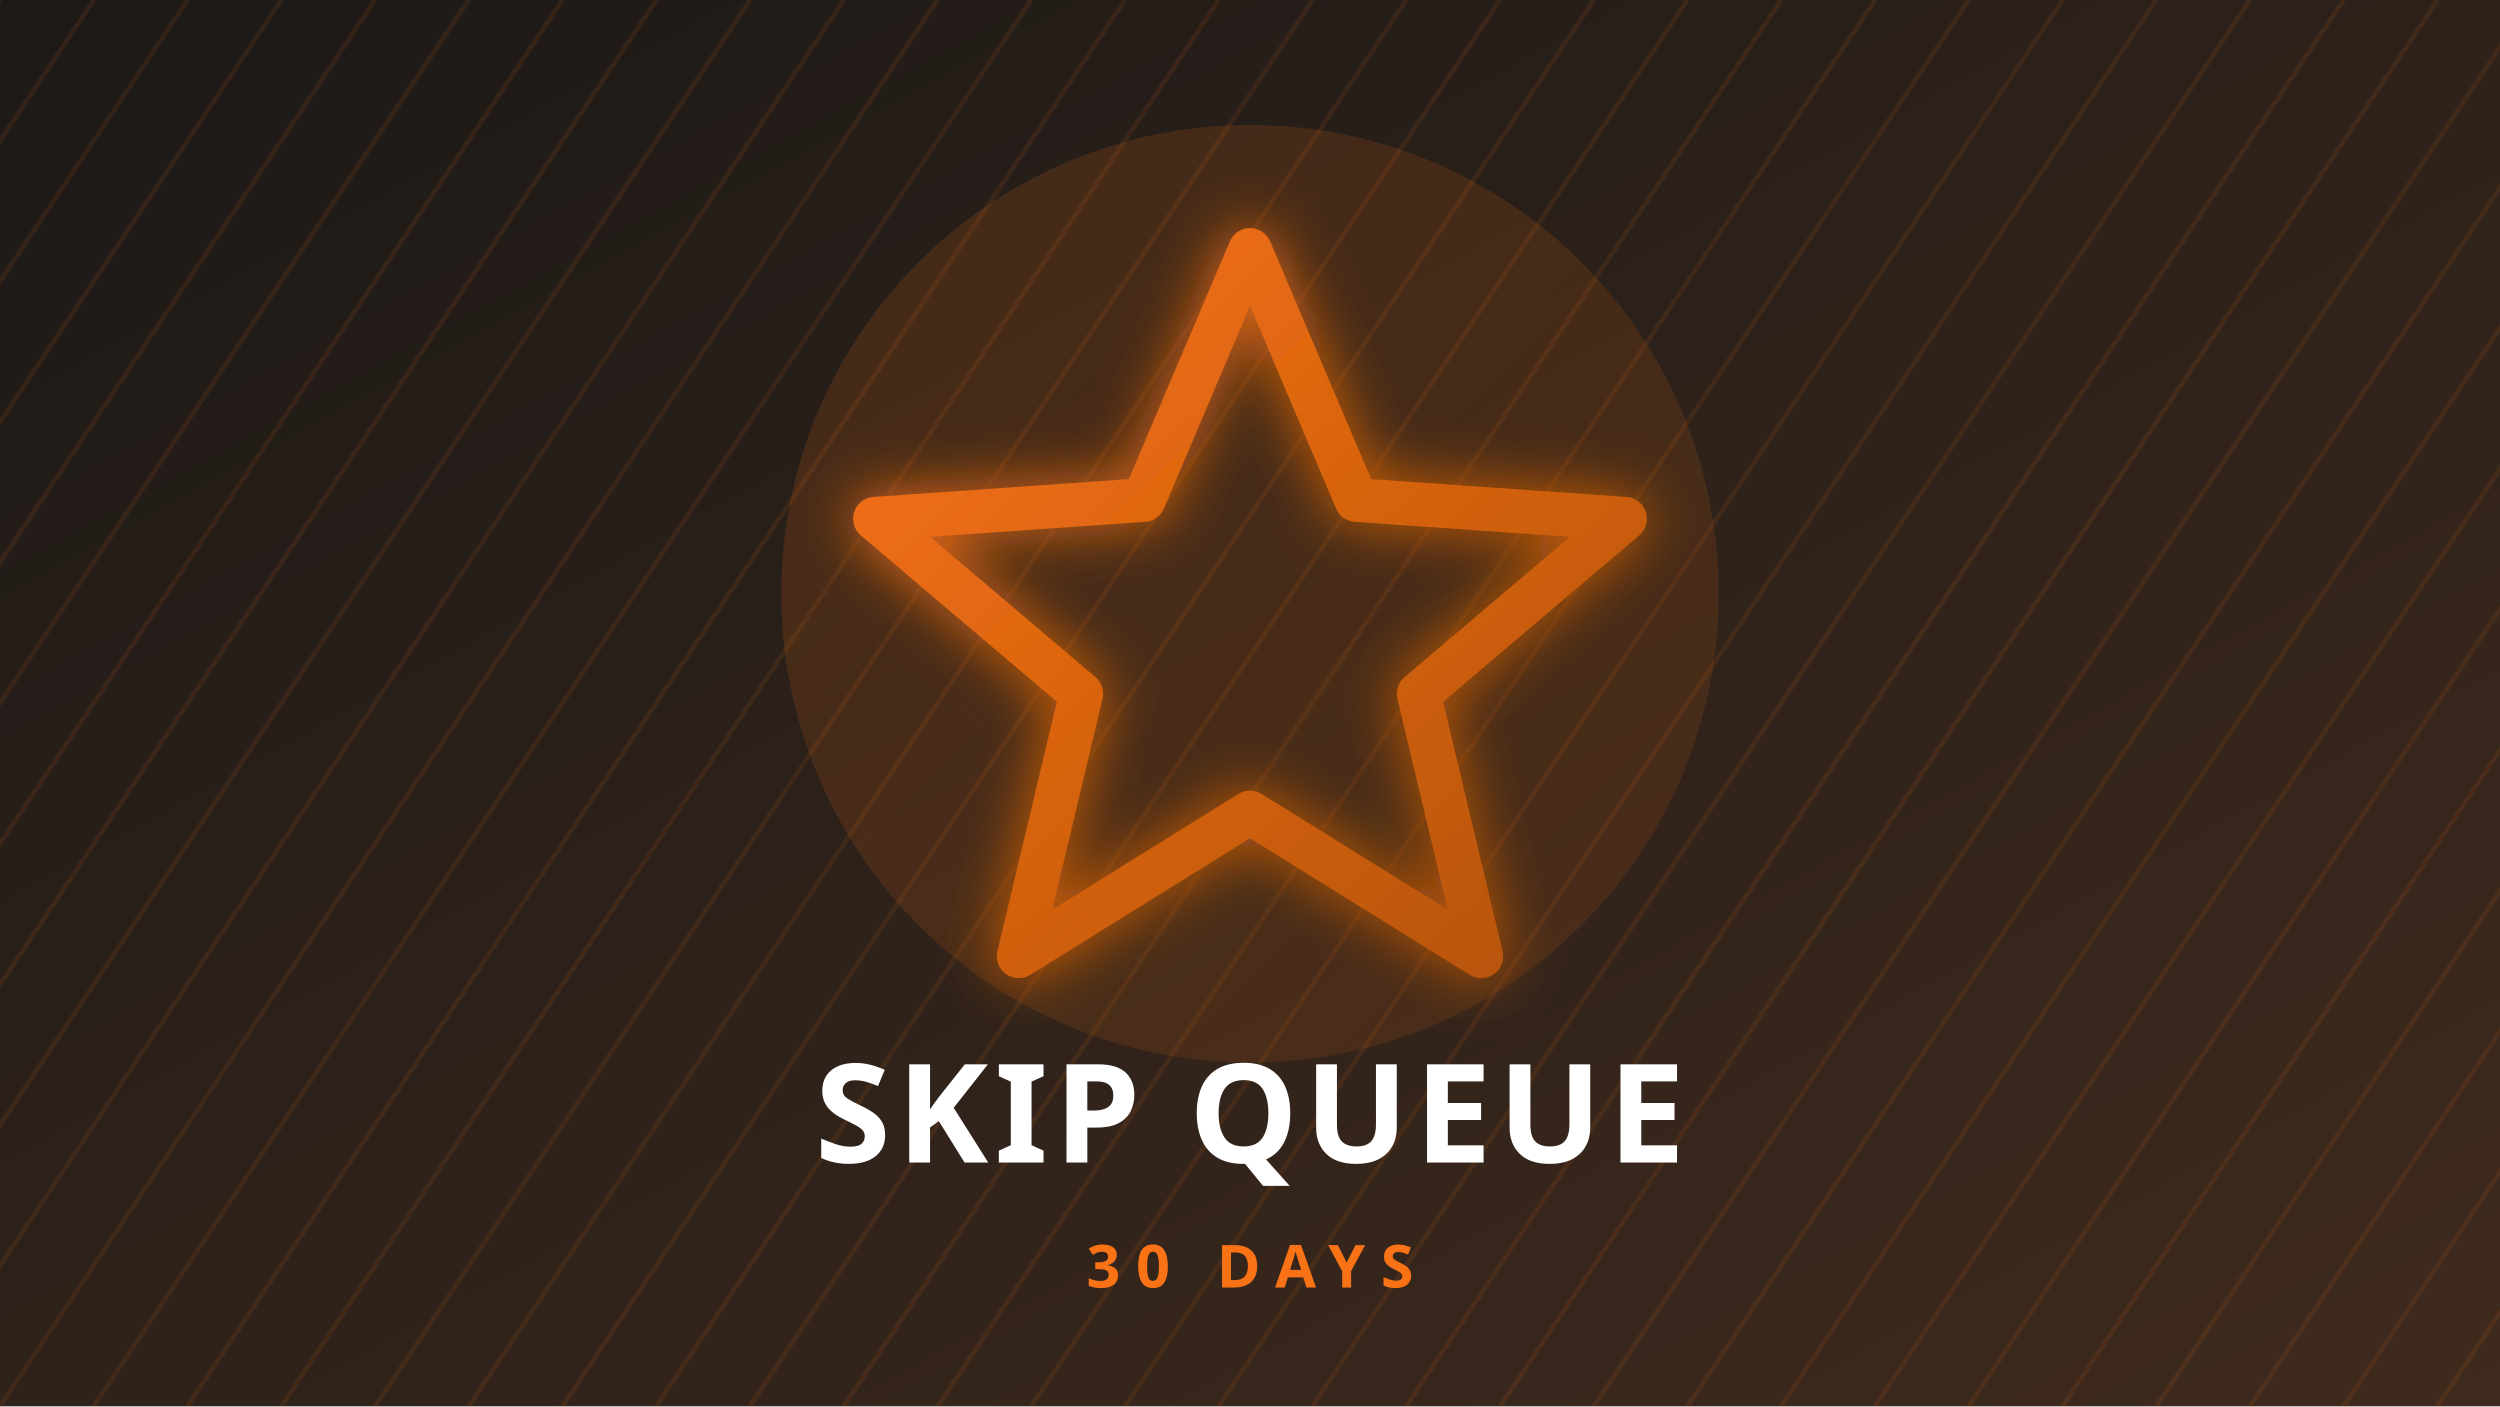
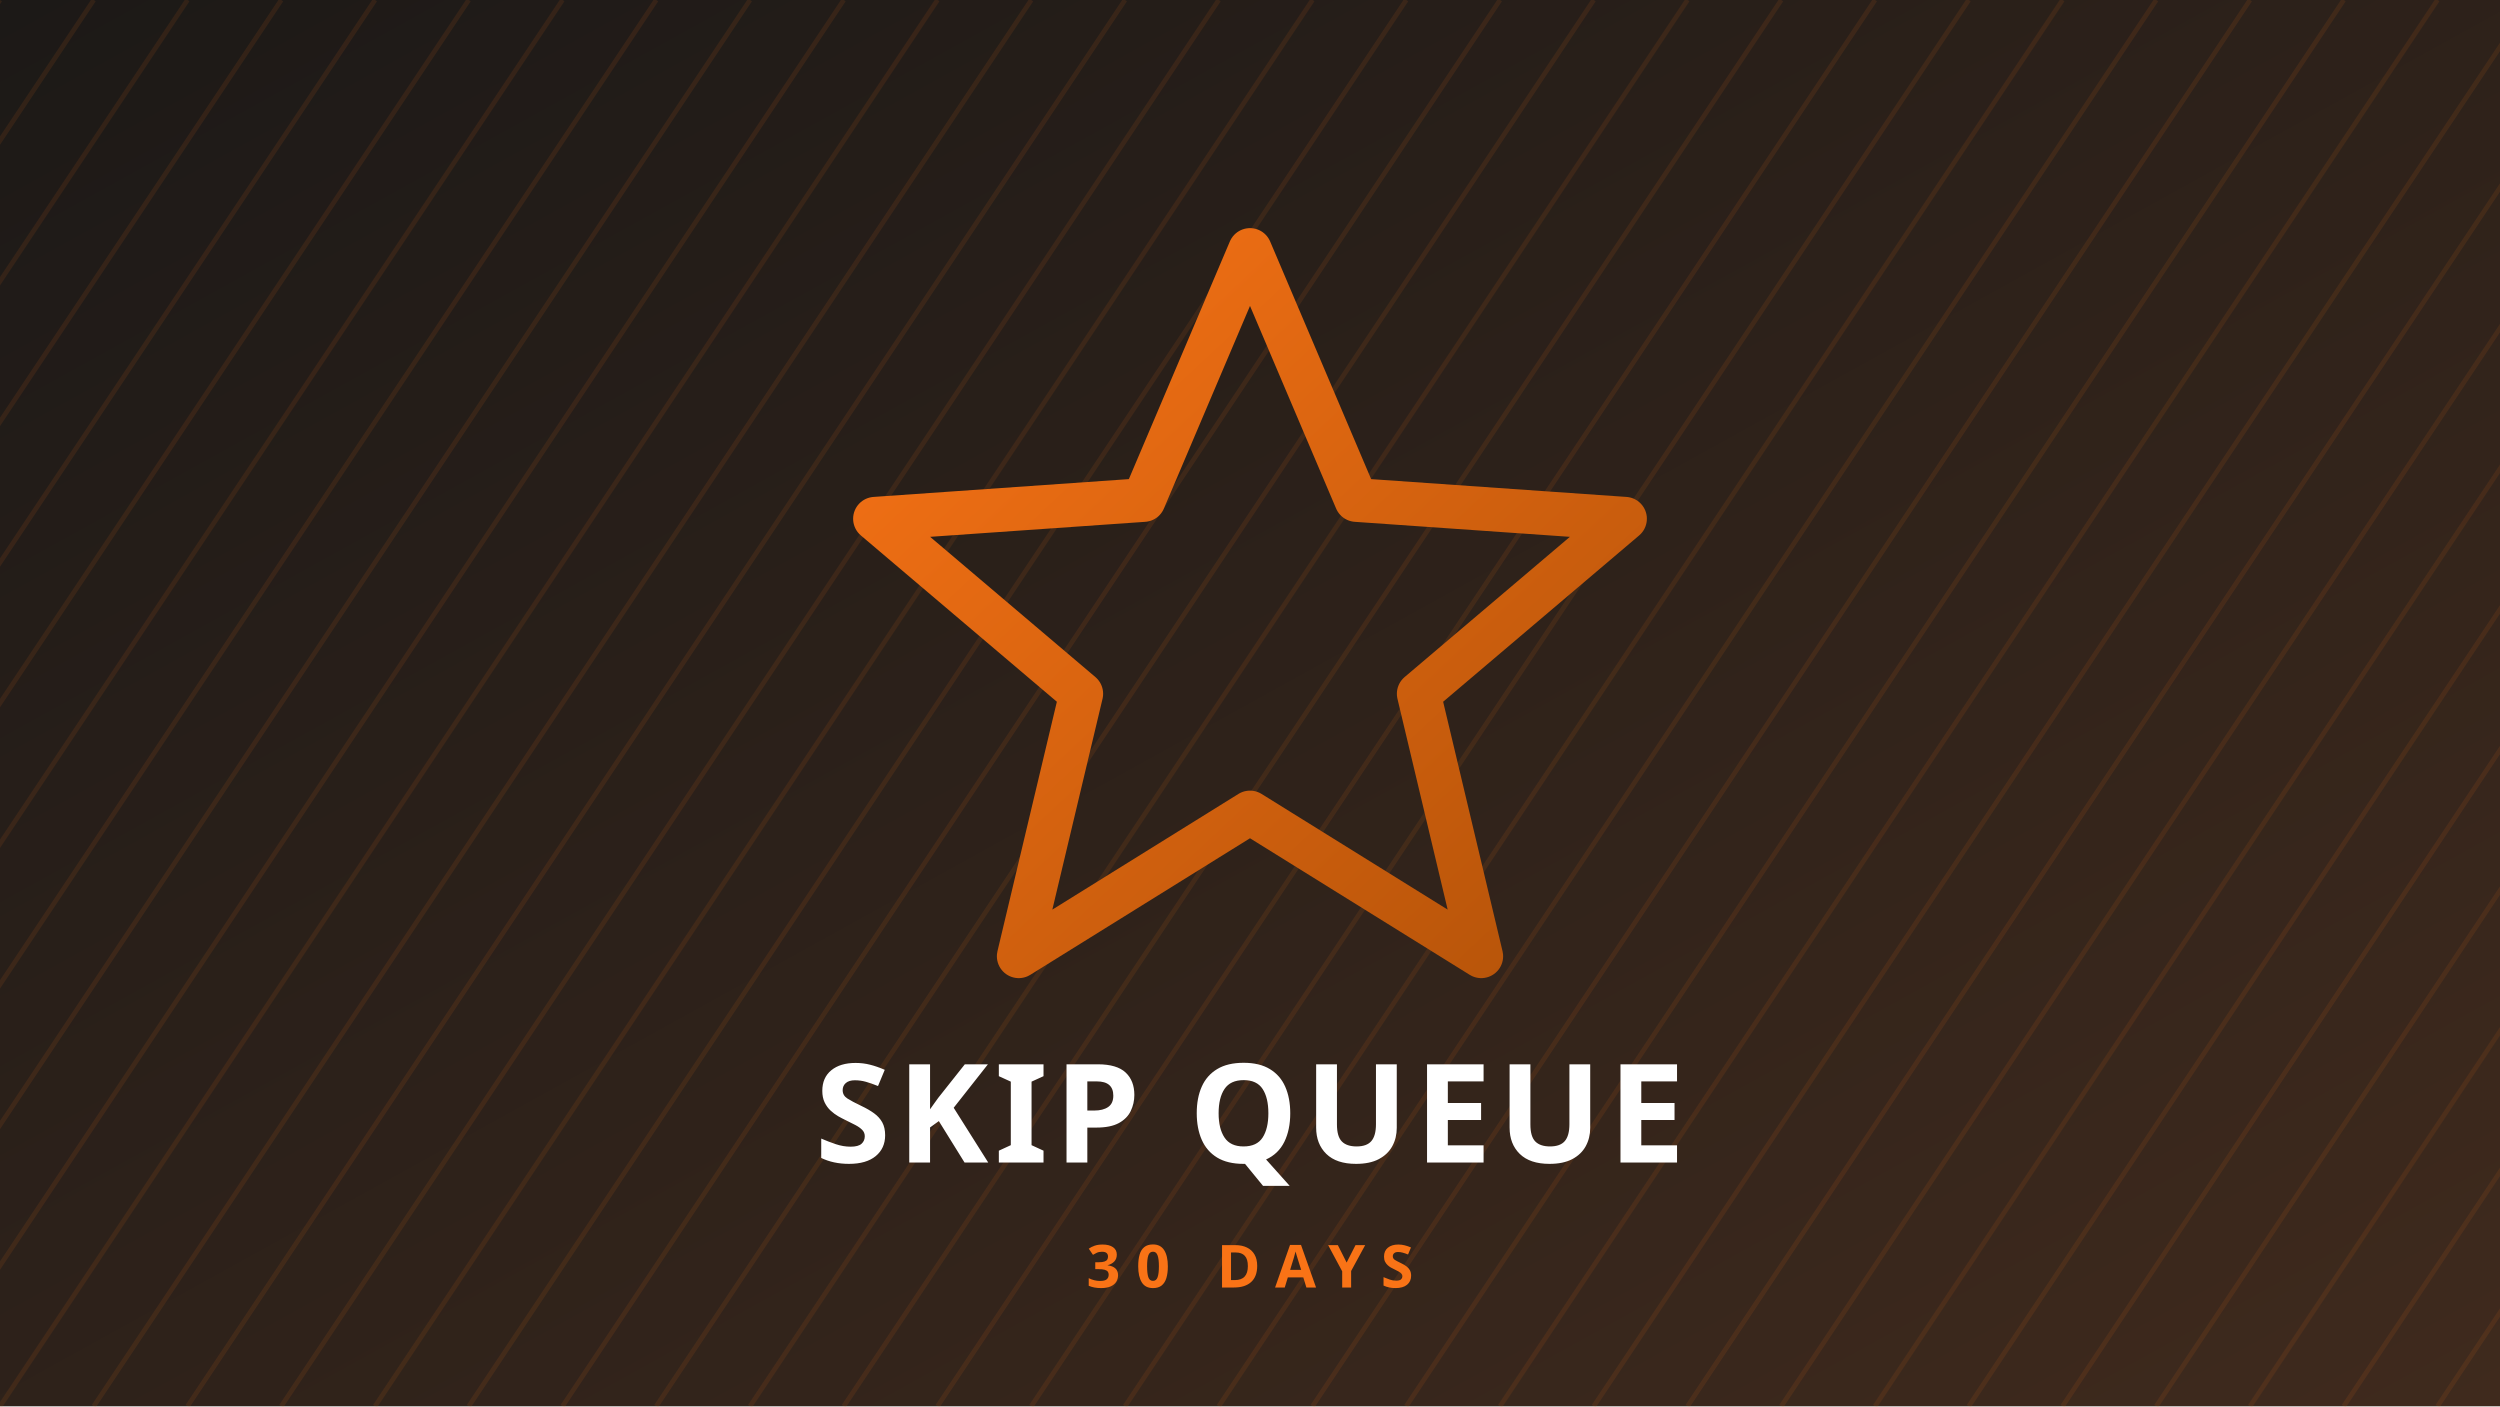
<svg xmlns="http://www.w3.org/2000/svg" viewBox="0 0 800 450" width="800" height="450">
  <defs>
    <linearGradient id="bg" x1="0" y1="0" x2="1" y2="1">
      <stop offset="0" stop-color="#1c1917" />
      <stop offset="1" stop-color="#3f2a1d" />
    </linearGradient>
    <linearGradient id="ac" x1="0" y1="0" x2="1" y2="1">
      <stop offset="0" stop-color="#f97316" />
      <stop offset="1" stop-color="#b45309" />
    </linearGradient>
-     <filter id="glow" x="-30%" y="-30%" width="160%" height="160%">
-       <feGaussianBlur stdDeviation="9" result="b" />
-       <feMerge>
-         <feMergeNode in="b" />
-         <feMergeNode in="SourceGraphic" />
-       </feMerge>
-     </filter>
  </defs>
  <rect width="800" height="450" fill="url(#bg)" />
  <g opacity=".10" stroke="#f97316" stroke-width="1.5">
    <line x1="0" y1="0" x2="-300" y2="450" />
    <line x1="30" y1="0" x2="-270" y2="450" />
    <line x1="60" y1="0" x2="-240" y2="450" />
    <line x1="90" y1="0" x2="-210" y2="450" />
    <line x1="120" y1="0" x2="-180" y2="450" />
    <line x1="150" y1="0" x2="-150" y2="450" />
    <line x1="180" y1="0" x2="-120" y2="450" />
    <line x1="210" y1="0" x2="-90" y2="450" />
    <line x1="240" y1="0" x2="-60" y2="450" />
    <line x1="270" y1="0" x2="-30" y2="450" />
    <line x1="300" y1="0" x2="0" y2="450" />
    <line x1="330" y1="0" x2="30" y2="450" />
    <line x1="360" y1="0" x2="60" y2="450" />
    <line x1="390" y1="0" x2="90" y2="450" />
    <line x1="420" y1="0" x2="120" y2="450" />
    <line x1="450" y1="0" x2="150" y2="450" />
    <line x1="480" y1="0" x2="180" y2="450" />
    <line x1="510" y1="0" x2="210" y2="450" />
    <line x1="540" y1="0" x2="240" y2="450" />
    <line x1="570" y1="0" x2="270" y2="450" />
    <line x1="600" y1="0" x2="300" y2="450" />
    <line x1="630" y1="0" x2="330" y2="450" />
    <line x1="660" y1="0" x2="360" y2="450" />
    <line x1="690" y1="0" x2="390" y2="450" />
    <line x1="720" y1="0" x2="420" y2="450" />
    <line x1="750" y1="0" x2="450" y2="450" />
    <line x1="780" y1="0" x2="480" y2="450" />
    <line x1="810" y1="0" x2="510" y2="450" />
    <line x1="840" y1="0" x2="540" y2="450" />
    <line x1="870" y1="0" x2="570" y2="450" />
    <line x1="900" y1="0" x2="600" y2="450" />
    <line x1="930" y1="0" x2="630" y2="450" />
    <line x1="960" y1="0" x2="660" y2="450" />
    <line x1="990" y1="0" x2="690" y2="450" />
    <line x1="1020" y1="0" x2="720" y2="450" />
    <line x1="1050" y1="0" x2="750" y2="450" />
    <line x1="1080" y1="0" x2="780" y2="450" />
    <line x1="1110" y1="0" x2="810" y2="450" />
    <line x1="1140" y1="0" x2="840" y2="450" />
  </g>
-   <circle cx="400" cy="190" r="150" fill="url(#ac)" opacity=".16" />
-   <g transform="translate(144 -40)" filter="url(#glow)" fill="none" stroke="url(#ac)" stroke-width="14" stroke-linecap="round" stroke-linejoin="round">
+   <g transform="translate(144 -40)" fill="none" stroke="url(#ac)" stroke-width="14" stroke-linecap="round" stroke-linejoin="round">
    <path d="M256 120 L290 200 L376 206 L310 262 L330 346 L256 300 L182 346 L202 262 L136 206 L222 200 Z" />
  </g>
  <text x="400" y="372" text-anchor="middle" font-family="Impact, 'Arial Black', sans-serif" font-size="44" font-weight="900" letter-spacing="2" fill="#fff">SKIP QUEUE</text>
  <text x="400" y="412" text-anchor="middle" font-family="Impact, 'Arial Black', sans-serif" font-size="19" font-weight="700" letter-spacing="5" fill="#f97316">30 DAYS</text>
</svg>
